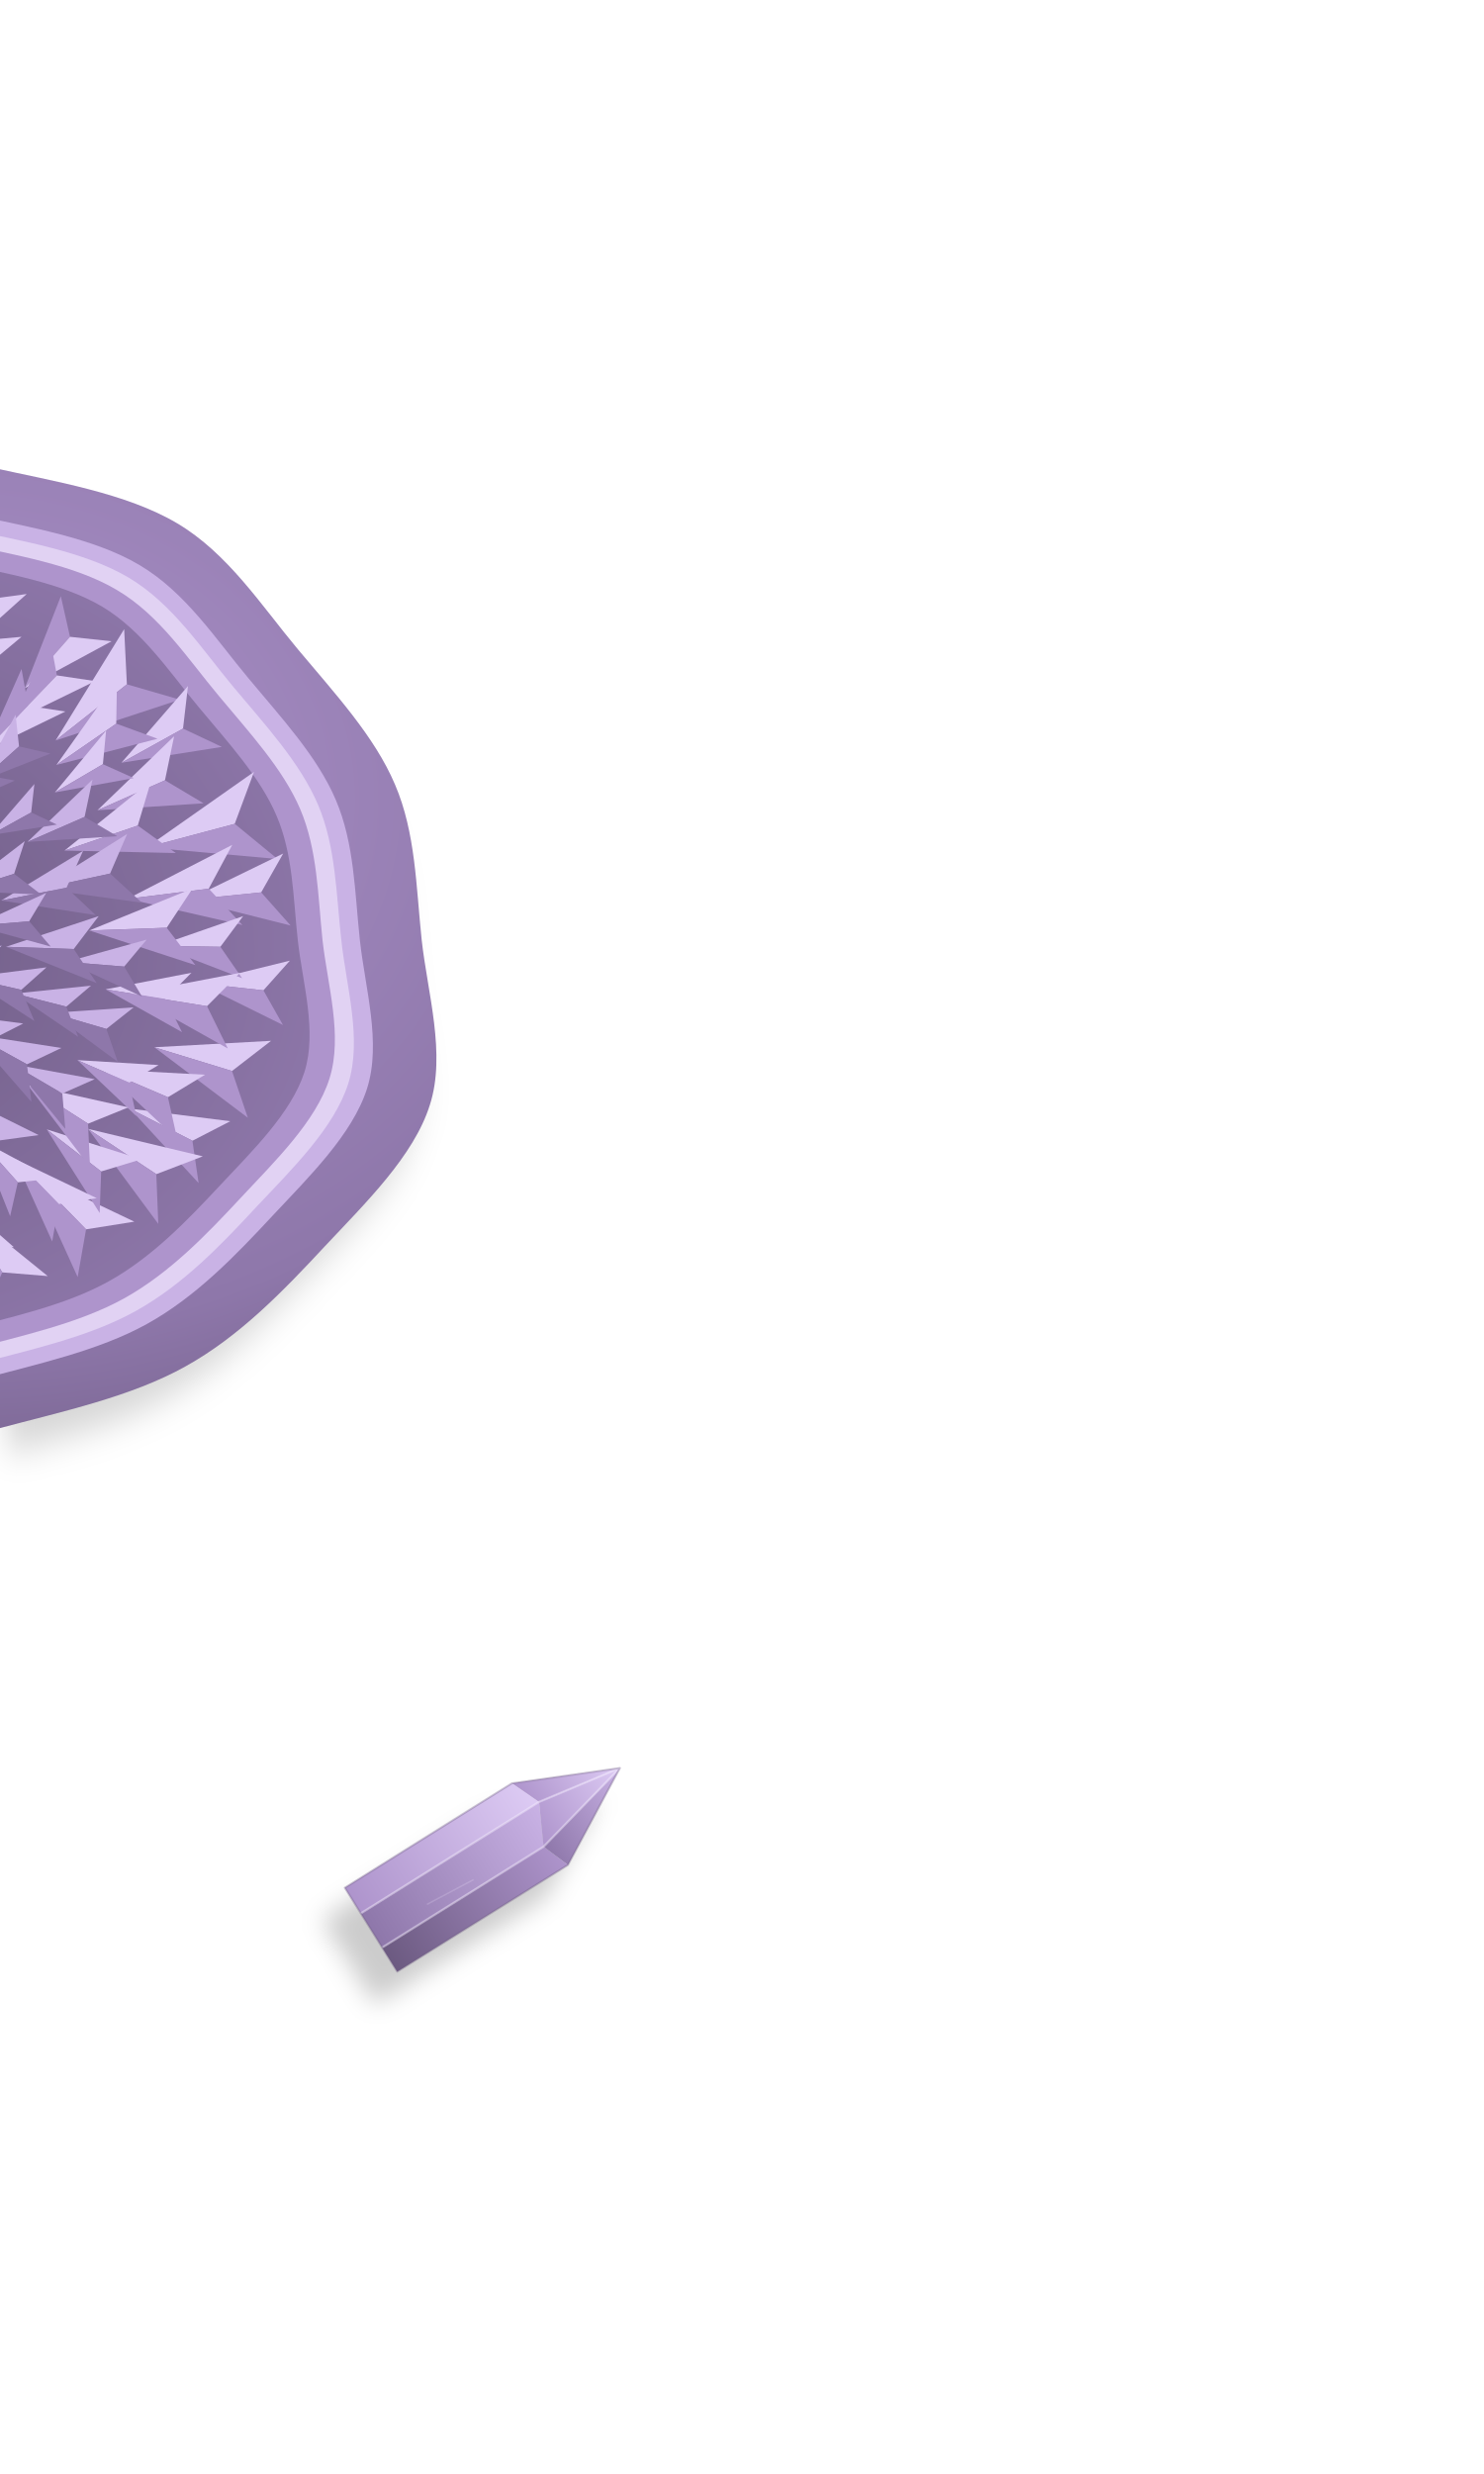
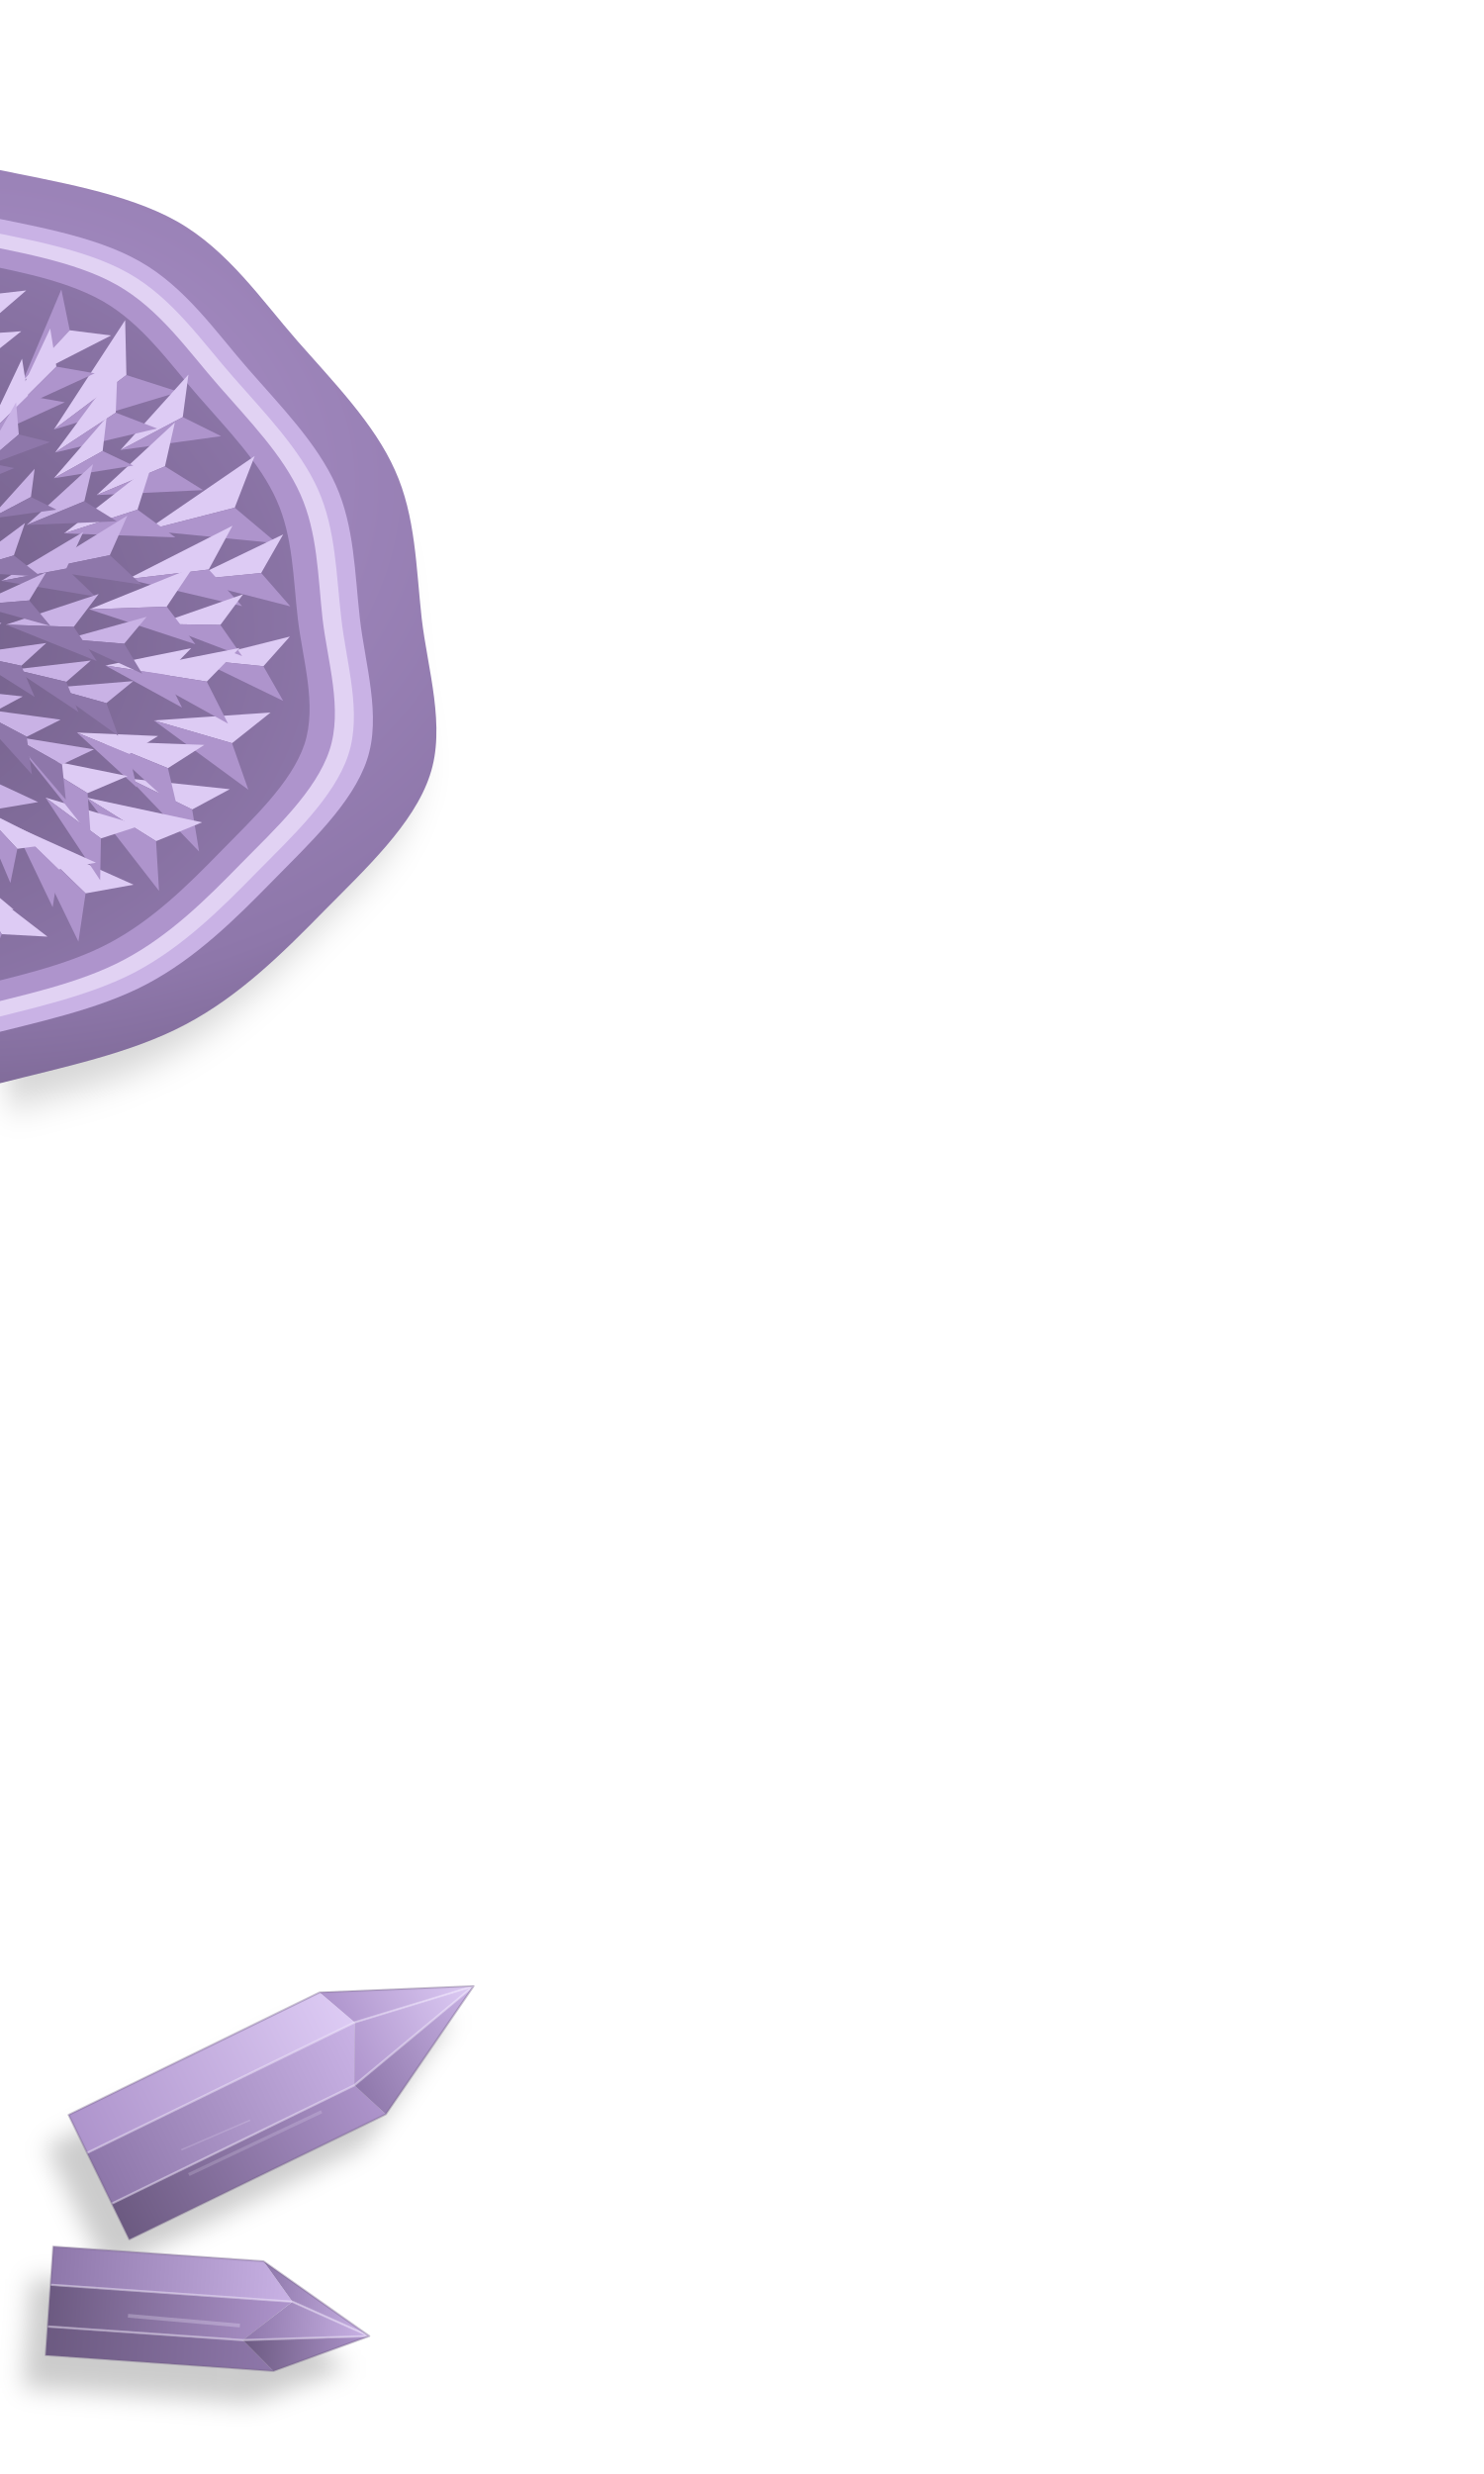
<svg xmlns="http://www.w3.org/2000/svg" viewBox="0 0 600 1000">
  <style>svg{background:#e8e1f0}.f-hi{fill:#f4ecff}.f-1{fill:#ddcbf4}.f-2{fill:#c9b2e5}.f-3{fill:#ae94cc}.f-4{fill:#8e77aa}.f-5{fill:#6c5a81}.f-eye{fill:#6c45a0}.k-hi{stroke:#f4ecff}.k-1{stroke:#ddcbf4}.k-2{stroke:#c9b2e5}.k-3{stroke:#ae94cc}.k-4{stroke:#8e77aa}.k-5{stroke:#6c5a81}.k-eye{stroke:#6c45a0}.s-hi{stop-color:#f4ecff}.s-1{stop-color:#ddcbf4}.s-2{stop-color:#c9b2e5}.s-3{stop-color:#ae94cc}.s-4{stop-color:#8e77aa}.s-5{stop-color:#6c5a81}.s-eye{stop-color:#6c45a0}</style>
  <defs>
    <radialGradient id="purple-2-rind" cx="0.62" cy="0.35" r="0.75" fx="0.62" fy="0.35">
      <stop offset="0" class="s-3" />
      <stop offset="0.7" class="s-4" />
      <stop offset="1" class="s-5" />
    </radialGradient>
    <radialGradient id="purple-2-cav" cx="0.5" cy="0.5" r="0.55" fx="0.5" fy="0.5">
      <stop offset="0" class="s-5" />
      <stop offset="1" class="s-4" />
    </radialGradient>
    <g id="purple-2-i1">
-       <g transform="translate(-80 380)">
-         <path d="M250.5 0C252.9 21.6 260.4 46 253.8 66.6C247.3 87.3 227.7 106.3 211.2 123.9C194.7 141.6 177 160.1 155 172.3C133 184.6 105.2 190.5 79.4 197.4C53.6 204.4 26.7 213.4 0 214.1C-26.7 214.7 -54.4 207.5 -81 201.5C-107.7 195.4 -139.3 191.3 -159.9 177.8C-180.5 164.2 -191.8 139.4 -204.6 120.1C-217.5 100.8 -228.1 82.2 -236.8 62.2C-245.6 42.1 -254.1 21.5 -257 0C-260 -21.5 -262.7 -46.5 -254.5 -66.8C-246.4 -87.2 -224.1 -103.8 -208.1 -122.1C-192.1 -140.3 -179.9 -163.4 -158.6 -176.3C-137.2 -189.1 -106.6 -195 -80.2 -199.2C-53.7 -203.5 -26.2 -203.2 0 -201.8C26.2 -200.4 51.6 -196.5 76.8 -191C102.1 -185.4 131 -180.7 151.6 -168.5C172.2 -156.3 185.7 -135.2 200.4 -117.6C215.1 -100 231.4 -82.5 239.7 -62.9C248.1 -43.3 248.2 -21.6 250.5 0Z" fill="url(#purple-2-rind)" />
-         <path d="M225.5 0C227.6 19.4 234.3 41.4 228.4 60C222.5 78.5 204.9 95.7 190.1 111.5C175.3 127.4 159.3 144.1 139.5 155.1C119.7 166.1 94.7 171.4 71.5 177.7C48.2 183.9 24.1 192 0 192.7C-24.1 193.3 -49 186.8 -72.9 181.3C-96.9 175.9 -125.4 172.2 -143.9 160C-162.5 147.8 -172.6 125.4 -184.2 108.1C-195.7 90.7 -205.3 74 -213.1 55.9C-221 37.9 -228.7 19.3 -231.3 0C-234 -19.3 -236.4 -41.8 -229.1 -60.1C-221.7 -78.4 -201.7 -93.5 -187.3 -109.9C-172.9 -126.3 -161.9 -147.1 -142.7 -158.6C-123.5 -170.2 -95.9 -175.5 -72.1 -179.3C-48.4 -183.1 -23.5 -182.9 0 -181.6C23.5 -180.4 46.4 -176.9 69.1 -171.9C91.9 -166.9 117.9 -162.6 136.4 -151.6C155 -140.6 167.2 -121.7 180.4 -105.9C193.6 -90 208.3 -74.3 215.8 -56.6C223.3 -39 223.4 -19.4 225.5 0Z" class="f-2" />
-         <path d="M218 0C220 18.8 226.5 40 220.8 58C215.1 75.9 198.1 92.5 183.7 107.8C169.4 123.2 154 139.3 134.9 149.9C115.7 160.6 91.6 165.7 69.1 171.7C46.6 177.8 23.3 185.6 0 186.2C-23.3 186.8 -47.3 180.5 -70.5 175.3C-93.7 170 -121.2 166.5 -139.1 154.7C-157 142.9 -166.9 121.2 -178 104.5C-189.2 87.7 -198.4 71.5 -206 54.1C-213.6 36.7 -221 18.7 -223.6 0C-226.2 -18.7 -228.6 -40.4 -221.5 -58.1C-214.4 -75.8 -194.9 -90.3 -181 -106.2C-167.1 -122.1 -156.5 -142.2 -137.9 -153.4C-119.4 -164.5 -92.7 -169.6 -69.7 -173.3C-46.7 -177 -22.8 -176.8 0 -175.6C22.8 -174.4 44.9 -171 66.8 -166.1C88.8 -161.3 113.9 -157.2 131.9 -146.6C149.8 -136 161.6 -117.6 174.4 -102.3C187.2 -87 201.3 -71.8 208.6 -54.7C215.8 -37.7 215.9 -18.8 218 0Z" class="f-hi" opacity=".55" />
-         <path d="M210.4 0C212.4 18.1 218.7 38.6 213.2 56C207.7 73.3 191.2 89.3 177.4 104.1C163.6 118.9 148.7 134.5 130.2 144.8C111.8 155 88.4 160 66.7 165.8C45 171.7 22.5 179.2 0 179.8C-22.5 180.4 -45.7 174.3 -68.1 169.2C-90.5 164.2 -117 160.7 -134.3 149.3C-151.6 137.9 -161.1 117.1 -171.9 100.9C-182.7 84.7 -191.6 69 -198.9 52.2C-206.3 35.4 -213.4 18.1 -215.9 0C-218.4 -18.1 -220.7 -39 -213.8 -56.1C-207 -73.2 -188.2 -87.2 -174.8 -102.6C-161.3 -117.9 -151.1 -137.3 -133.2 -148.1C-115.3 -158.9 -89.5 -163.8 -67.3 -167.4C-45.1 -170.9 -22 -170.7 0 -169.5C22 -168.4 43.3 -165.1 64.5 -160.4C85.7 -155.7 110 -151.8 127.3 -141.5C144.6 -131.3 156 -113.6 168.4 -98.8C180.7 -84 194.4 -69.3 201.4 -52.9C208.4 -36.4 208.5 -18.1 210.4 0Z" class="f-3" />
-         <path d="M200.4 0C202.3 17.3 208.3 36.8 203.1 53.3C197.8 69.8 182.1 85.1 169 99.1C155.8 113.2 141.6 128.1 124 137.9C106.4 147.7 84.2 152.4 63.5 157.9C42.9 163.5 21.4 170.7 0 171.2C-21.4 171.8 -43.5 166 -64.8 161.2C-86.2 156.3 -111.4 153.1 -127.9 142.2C-144.4 131.4 -153.5 111.5 -163.7 96.1C-174 80.7 -182.5 65.7 -189.5 49.7C-196.5 33.7 -203.3 17.2 -205.6 0C-208 -17.2 -210.2 -37.2 -203.6 -53.4C-197.1 -69.7 -179.2 -83.1 -166.4 -97.7C-153.6 -112.3 -143.9 -130.7 -126.8 -141C-109.8 -151.3 -85.3 -156 -64.1 -159.4C-43 -162.8 -20.9 -162.6 0 -161.4C20.9 -160.3 41.2 -157.2 61.5 -152.8C81.7 -148.3 104.8 -144.6 121.3 -134.8C137.7 -125 148.6 -108.2 160.4 -94.1C172.1 -80 185.1 -66 191.8 -50.3C198.5 -34.7 198.5 -17.3 200.4 0Z" fill="url(#purple-2-cav)" />
-         <path d="M173.1 73.2L132.5 68.1L157.8 81.1Z" class="f-1" />
-         <path d="M160.3 98.2L132.5 68.1L157.8 81.1Z" class="f-3" />
-         <path d="M162 87.4L115.6 76.3L143.2 94.6Z" class="f-1" />
-         <path d="M144 114.7L115.6 76.3L143.2 94.6Z" class="f-3" />
-         <path d="M134.3 113.8L92.1 93.7L114.8 116.9Z" class="f-1" />
-         <path d="M111.4 136.2L92.1 93.7L114.8 116.9Z" class="f-3" />
-         <path d="M99.3 135.8L65.2 108.2L80.9 134.3Z" class="f-1" />
-         <path d="M73.5 151.3L65.2 108.2L80.9 134.3Z" class="f-3" />
-         <path d="M65.2 -153.4L59.4 -111.7L73.2 -137.5Z" class="f-3" />
-         <path d="M90.8 -139.9L59.4 -111.7L73.2 -137.5Z" class="f-1" />
-         <path d="M104.6 -139L90 -101.8L108.3 -122.6Z" class="f-3" />
-         <path d="M125.1 -120.8L90 -101.8L108.3 -122.6Z" class="f-1" />
-         <path d="M130.2 -125.7L102.5 -80.7L131.3 -103.4Z" class="f-1" />
-         <path d="M152.7 -97.2L102.5 -80.7L131.3 -103.4Z" class="f-3" />
-         <path d="M156 -102.7L129.1 -71.7L154 -85.5Z" class="f-1" />
-         <path d="M169.7 -78.1L129.1 -71.7L154 -85.5Z" class="f-3" />
-         <path d="M182.7 -68L139.3 -37.5L174.9 -47Z" class="f-1" />
-         <path d="M192.2 -32.8L139.3 -37.5L174.9 -47Z" class="f-3" />
-         <path d="M194.5 -35L156.1 -16.3L185.6 -19.3Z" class="f-1" />
-         <path d="M197.5 -5.9L156.1 -16.3L185.6 -19.3Z" class="f-3" />
-         <path d="M197.2 8.3L160.2 17.4L186.5 20.3Z" class="f-1" />
-         <path d="M194.4 34.3L160.2 17.4L186.5 20.3Z" class="f-3" />
-         <path d="M189.6 40.7L142.4 43.3L173.8 52.9Z" class="f-1" />
-         <path d="M180.2 71.8L142.4 43.3L173.8 52.9Z" class="f-3" />
-         <path d="M162.9 54.4L121.5 52.2L147.9 63.5Z" class="f-1" />
-         <path d="M151.7 80.6L121.5 52.2L147.9 63.5Z" class="f-3" />
-         <path d="M137.1 88.6L98.9 76.5L120.9 93.5Z" class="f-1" />
-         <path d="M120.3 110.3L98.9 76.5L120.9 93.5Z" class="f-3" />
-         <path d="M119.1 104.3L86.1 88.5L103.8 106.7Z" class="f-1" />
-         <path d="M101.1 121.8L86.1 88.5L103.8 106.7Z" class="f-3" />
-         <path d="M85.6 124.1L51.9 94.6L66.9 121.9Z" class="f-1" />
-         <path d="M58.7 138.9L51.9 94.6L66.9 121.9Z" class="f-3" />
-         <path d="M62.4 -137.9L54.7 -94.2L70.1 -120.9Z" class="f-3" />
-         <path d="M88.7 -122.6L54.7 -94.2L70.1 -120.9Z" class="f-1" />
-         <path d="M100.1 -122.4L85.1 -88.4L103 -107Z" class="f-3" />
-         <path d="M118.5 -104.7L85.1 -88.4L103 -107Z" class="f-1" />
-         <path d="M127.3 -105.3L102.8 -70.8L127 -87.5Z" class="f-1" />
-         <path d="M143.7 -81.4L102.8 -70.8L127 -87.5Z" class="f-3" />
-         <path d="M150.4 -82.4L119.4 -52.5L146.7 -64.6Z" class="f-1" />
-         <path d="M162.3 -55.3L119.4 -52.5L146.7 -64.6Z" class="f-3" />
-         <path d="M173.9 -38.5L131.6 -16.7L164.4 -20.8Z" class="f-1" />
-         <path d="M178 -6.1L131.6 -16.7L164.4 -20.8Z" class="f-3" />
-         <path d="M178.3 -9.7L143.8 2.3L169.1 2.7Z" class="f-1" />
-         <path d="M177.9 15.4L143.8 2.3L169.1 2.7Z" class="f-3" />
-         <path d="M177.1 13.2L132.7 21.7L163.7 26.7Z" class="f-1" />
-         <path d="M172.1 43.8L132.7 21.7L163.7 26.7Z" class="f-3" />
-         <path d="M144.1 50.5L111.3 48.5L132.2 57.6Z" class="f-1" />
-         <path d="M135.1 71.1L111.3 48.5L132.2 57.6Z" class="f-3" />
-         <path d="M131.9 67.6L91.1 58.5L115.6 74.2Z" class="f-1" />
-         <path d="M116.4 91.8L91.1 58.5L115.6 74.2Z" class="f-3" />
-         <path d="M101.1 96.4L71.8 80.6L87.2 97.9Z" class="f-1" />
-         <path d="M84.1 111.6L71.8 80.6L87.2 97.9Z" class="f-3" />
-         <path d="M54.6 -123.1L48 -84.1L61.6 -107.9Z" class="f-3" />
-         <path d="M78.2 -109.6L48 -84.1L61.6 -107.9Z" class="f-1" />
-         <path d="M88.7 -109.6L74.1 -76.7L91.4 -94.7Z" class="f-3" />
-         <path d="M106.4 -92.4L74.1 -76.7L91.4 -94.7Z" class="f-1" />
-         <path d="M122.9 -84.7L102.2 -59.7L121.6 -71.1Z" class="f-1" />
-         <path d="M134.1 -65.5L102.2 -59.7L121.6 -71.1Z" class="f-3" />
-         <path d="M141.1 -64.4L106.1 -36.2L135.7 -46.3Z" class="f-1" />
-         <path d="M151.1 -35.2L106.1 -36.2L135.7 -46.3Z" class="f-3" />
-         <path d="M157.9 -20.9L116.1 -3.9L147.4 -5Z" class="f-1" />
-         <path d="M159 10.1L116.1 -3.9L147.4 -5Z" class="f-3" />
-         <path d="M157.4 13.2L122.7 19.9L146.9 23.8Z" class="f-1" />
-         <path d="M153.6 37.2L122.7 19.9L146.9 23.8Z" class="f-3" />
-         <path d="M134 27.2L100.8 29.4L123 35.9Z" class="f-2" />
-         <path d="M127.6 49.2L100.8 29.4L123 35.9Z" class="f-4" />
-         <path d="M118.3 56.2L84.9 50.1L105.2 62Z" class="f-2" />
-         <path d="M106.4 76.3L84.9 50.1L105.2 62Z" class="f-4" />
-         <path d="M95.6 78.8L56.3 59.3L77.3 81.3Z" class="f-2" />
-         <path d="M73.8 99.5L56.3 59.3L77.3 81.3Z" class="f-4" />
-         <path d="M53.6 -106.8L44.5 -67.9L59.7 -91.1Z" class="f-4" />
-         <path d="M76.5 -91.8L44.5 -67.9L59.7 -91.1Z" class="f-2" />
-         <path d="M86.3 -91.1L71.8 -64.1L87.7 -78.3Z" class="f-2" />
-         <path d="M100.4 -75.4L71.8 -64.1L87.7 -78.3Z" class="f-4" />
-         <path d="M117.4 -64.9L91.1 -39.7L114.2 -49.8Z" class="f-2" />
-         <path d="M127.4 -42L91.1 -39.7L114.2 -49.8Z" class="f-4" />
-         <path d="M131.4 -42.9L96.3 -20.8L124.5 -26.9Z" class="f-2" />
-         <path d="M137.4 -15.1L96.3 -20.8L124.5 -26.9Z" class="f-4" />
-         <path d="M139.3 -0.2L106.9 8.8L130.2 10.7Z" class="f-2" />
-         <path d="M137.4 22.8L106.9 8.8L130.2 10.7Z" class="f-4" />
-         <path d="M116.8 18.4L85.9 21.6L106.8 26.9Z" class="f-2" />
-         <path d="M111.6 39.1L85.9 21.6L106.8 26.9Z" class="f-4" />
-         <path d="M104.8 43.6L68.8 38L90.9 50.2Z" class="f-2" />
-         <path d="M92.7 65.4L68.8 38L90.9 50.2Z" class="f-4" />
-         <path d="M75.4 73.1L50.8 59.3L63.5 74.2Z" class="f-2" />
-         <path d="M60.7 85.8L50.8 59.3L63.5 74.2Z" class="f-4" />
-         <path d="M67.2 -83.9L50 -48.5L69.6 -67.5Z" class="f-2" />
-         <path d="M86 -64.5L50 -48.5L69.6 -67.5Z" class="f-4" />
-         <path d="M93.9 -63.1L76 -42.4L92.6 -51.6Z" class="f-2" />
-         <path d="M103 -46.7L76 -42.4L92.6 -51.6Z" class="f-4" />
-         <path d="M113.6 -36.1L80.5 -16L106.9 -21.2Z" class="f-2" />
-         <path d="M118.7 -10.1L80.5 -16L106.9 -21.2Z" class="f-4" />
-         <path d="M119.9 -9.7L82.4 2.7L109.8 3.6Z" class="f-2" />
-         <path d="M119.1 17.4L82.4 2.7L109.8 3.6Z" class="f-4" />
-         <path d="M98.8 11L66.7 15.1L88.6 20.1Z" class="f-2" />
-         <path d="M93.9 32.7L66.7 15.1L88.6 20.1Z" class="f-4" />
-         <path d="M89.4 33.7L57.1 29.5L77.2 39.9Z" class="f-2" />
-         <path d="M79.2 53.5L57.1 29.5L77.2 39.9Z" class="f-4" />
-         <path d="M61.2 62.2L34 44.8L47.6 62.6Z" class="f-2" />
-         <path d="M43.5 75.6L34 44.8L47.6 62.6Z" class="f-4" />
-         <path d="M59.3 -68.6L43.9 -39.6L60.9 -54.8Z" class="f-2" />
-         <path d="M74.4 -51.8L43.9 -39.6L60.9 -54.8Z" class="f-4" />
-         <path d="M90 -40L63.8 -19.9L85.7 -26.8Z" class="f-2" />
-         <path d="M96.7 -18.4L63.8 -19.9L85.7 -26.8Z" class="f-4" />
-         <path d="M98.7 -19.1L69.8 -5.8L91.8 -7.6Z" class="f-2" />
-         <path d="M100.5 2.6L69.8 -5.8L91.8 -7.6Z" class="f-4" />
-         <path d="M80.7 2.2L55.5 7.6L73.2 10.1Z" class="f-2" />
-         <path d="M78.2 19.7L55.5 7.6L73.2 10.1Z" class="f-4" />
-         <path d="M71.6 27.5L38.1 21.8L58.5 33.5Z" class="f-2" />
-         <path d="M60 47.7L38.1 21.8L58.5 33.5Z" class="f-4" />
-         <path d="M59 -47.7L41.5 -25.6L58.2 -35.9Z" class="f-2" />
-         <path d="M69.2 -31.2L41.5 -25.6L58.2 -35.9Z" class="f-4" />
-         <path d="M76.9 -23.6L53.8 -10L72.1 -13.3Z" class="f-2" />
-         <path d="M80.2 -5.5L53.8 -10L72.1 -13.3Z" class="f-4" />
-         <path d="M61.2 2.1L36.1 6.5L53.5 9.6Z" class="f-3" />
-         <path d="M58.1 19.3L36.1 6.5L53.5 9.6Z" class="f-5" />
-         <path d="M54.6 -25.8L34.3 -10.4L51.2 -15.6Z" class="f-3" />
-         <path d="M59.7 -9L34.3 -10.4L51.2 -15.6Z" class="f-5" />
+       <g transform="translate(-80 250)">
+         <path d="M250.5 0C252.9 20.6 260.4 43.8 253.8 63.4C247.3 83.1 227.7 101.3 211.2 118C194.7 134.8 177 152.5 155 164.1C133 175.8 105.2 181.4 79.4 188C53.6 194.6 26.7 203.2 0 203.9C-26.7 204.5 -54.4 197.6 -81 191.9C-107.7 186.1 -139.3 182.2 -159.9 169.3C-180.5 156.4 -191.8 132.7 -204.6 114.4C-217.5 96 -228.1 78.3 -236.8 59.2C-245.6 40.1 -254.1 20.5 -257 0C-260 -20.5 -262.7 -44.2 -254.5 -63.6C-246.4 -83 -224.1 -98.9 -208.1 -116.3C-192.1 -133.7 -179.9 -155.6 -158.6 -167.9C-137.2 -180.1 -106.6 -185.7 -80.2 -189.8C-53.7 -193.8 -26.2 -193.5 0 -192.2C26.2 -190.9 51.6 -187.1 76.8 -181.9C102.1 -176.6 131 -172.1 151.6 -160.5C172.2 -148.8 185.7 -128.8 200.4 -112C215.1 -95.3 231.4 -78.6 239.7 -59.9C248.1 -41.3 248.2 -20.6 250.5 0Z" fill="url(#purple-2-rind)" />
+         <path d="M225.5 0C227.6 18.5 234.3 39.4 228.4 57.1C222.5 74.8 204.9 91.1 190.1 106.2C175.3 121.3 159.3 137.2 139.5 147.7C119.7 158.2 94.7 163.2 71.5 169.2C48.2 175.2 24.1 182.9 0 183.5C-24.1 184.1 -49 177.9 -72.9 172.7C-96.9 167.5 -125.4 164 -143.9 152.4C-162.5 140.7 -172.6 119.4 -184.2 102.9C-195.7 86.4 -205.3 70.4 -213.1 53.3C-221 36.1 -228.7 18.4 -231.3 0C-234 -18.4 -236.4 -39.8 -229.1 -57.3C-221.7 -74.7 -201.7 -89 -187.3 -104.7C-172.9 -120.3 -161.9 -140.1 -142.7 -151.1C-123.5 -162.1 -95.9 -167.1 -72.1 -170.8C-48.4 -174.4 -23.5 -174.2 0 -173C23.5 -171.8 46.4 -168.4 69.1 -163.7C91.9 -158.9 117.9 -154.9 136.4 -144.4C155 -133.9 167.2 -115.9 180.4 -100.8C193.6 -85.7 208.3 -70.7 215.8 -53.9C223.3 -37.1 223.4 -18.5 225.5 0Z" class="f-2" />
+         <path d="M218 0C220 17.9 226.5 38.1 220.8 55.2C215.1 72.3 198.1 88.1 183.7 102.7C169.4 117.3 154 132.6 134.9 142.8C115.7 152.9 91.6 157.8 69.1 163.6C46.6 169.3 23.3 176.8 0 177.4C-23.3 177.9 -47.3 171.9 -70.5 166.9C-93.7 161.9 -121.2 158.5 -139.1 147.3C-157 136.1 -166.9 115.5 -178 99.5C-189.2 83.5 -198.4 68.1 -206 51.5C-213.6 34.9 -221 17.8 -223.6 0C-226.2 -17.8 -228.6 -38.5 -221.5 -55.4C-214.4 -72.2 -194.9 -86 -181 -101.2C-167.1 -116.3 -156.5 -135.4 -137.9 -146.1C-119.4 -156.7 -92.7 -161.6 -69.7 -165.1C-46.7 -168.6 -22.8 -168.4 0 -167.2C22.8 -166.1 44.9 -162.8 66.8 -158.2C88.8 -153.6 113.9 -149.7 131.9 -139.6C149.8 -129.5 161.6 -112 174.4 -97.5C187.2 -82.9 201.3 -68.4 208.6 -52.1C215.8 -35.9 215.9 -17.9 218 0Z" class="f-hi" opacity=".55" />
+         <path d="M210.4 0C212.4 17.3 218.7 36.8 213.2 53.3C207.7 69.8 191.2 85.1 177.4 99.1C163.6 113.2 148.7 128.1 130.2 137.9C111.8 147.7 88.4 152.4 66.7 157.9C45 163.5 22.5 170.7 0 171.2C-22.5 171.8 -45.7 166 -68.1 161.2C-90.5 156.3 -117 153.1 -134.3 142.2C-151.6 131.4 -161.1 111.5 -171.9 96.1C-182.7 80.7 -191.6 65.7 -198.9 49.7C-206.3 33.7 -213.4 17.2 -215.9 0C-218.4 -17.2 -220.7 -37.2 -213.8 -53.4C-207 -69.7 -188.2 -83.1 -174.8 -97.7C-161.3 -112.3 -151.1 -130.7 -133.2 -141C-115.3 -151.3 -89.5 -156 -67.3 -159.4C-45.1 -162.8 -22 -162.6 0 -161.4C22 -160.3 43.3 -157.2 64.5 -152.8C85.7 -148.3 110 -144.6 127.3 -134.8C144.6 -125 156 -108.2 168.4 -94.1C180.7 -80 194.4 -66 201.4 -50.3C208.4 -34.7 208.5 -17.3 210.4 0Z" class="f-3" />
+         <path d="M200.4 0C202.3 16.4 208.3 35 203.1 50.8C197.8 66.5 182.1 81 169 94.4C155.8 107.9 141.6 122 124 131.3C106.4 140.6 84.2 145.1 63.5 150.4C42.9 155.7 21.4 162.6 0 163.1C-21.4 163.6 -43.5 158.1 -64.8 153.5C-86.2 148.9 -111.4 145.8 -127.9 135.4C-144.4 125.1 -153.5 106.2 -163.7 91.5C-174 76.8 -182.5 62.6 -189.5 47.4C-196.5 32.1 -203.3 16.4 -205.6 0C-208 -16.4 -210.2 -35.4 -203.6 -50.9C-197.1 -66.4 -179.2 -79.1 -166.4 -93C-153.6 -106.9 -143.9 -124.5 -126.8 -134.3C-109.8 -144.1 -85.3 -148.6 -64.1 -151.8C-43 -155 -20.9 -154.8 0 -153.8C20.9 -152.7 41.2 -149.7 61.5 -145.5C81.7 -141.3 104.8 -137.7 121.3 -128.4C137.7 -119.1 148.6 -103 160.4 -89.6C172.1 -76.2 185.1 -62.9 191.8 -47.9C198.5 -33 198.5 -16.4 200.4 0Z" fill="url(#purple-2-cav)" />
+         <path d="M172.9 69L132.2 64.7L157.7 77.2Z" class="f-1" />
+         <path d="M160.5 94.2L132.2 64.7L157.7 77.2Z" class="f-3" />
+         <path d="M161.7 82.4L115 72.4L143.1 90Z" class="f-1" />
+         <path d="M144.3 110.1L115 72.4L143.1 90Z" class="f-3" />
+         <path d="M134 107.6L91.3 88.5L114.6 111.1Z" class="f-1" />
+         <path d="M111.7 130.6L91.3 88.5L114.6 111.1Z" class="f-3" />
+         <path d="M99.2 128.6L64.4 101.8L80.7 127.6Z" class="f-1" />
+         <path d="M73.7 144.7L64.4 101.8L80.7 127.6Z" class="f-3" />
+         <path d="M65.4 -146.7L58.7 -105.1L73 -130.6Z" class="f-3" />
+         <path d="M90.6 -132.6L58.7 -105.1L73 -130.6Z" class="f-1" />
+         <path d="M104.8 -133L89.3 -96.2L108.2 -116.5Z" class="f-3" />
+         <path d="M124.9 -114.4L89.3 -96.2L108.2 -116.5Z" class="f-1" />
+         <path d="M130.6 -120.6L101.8 -76.4L131.1 -98.4Z" class="f-1" />
+         <path d="M152.3 -91.6L101.8 -76.4L131.1 -98.4Z" class="f-3" />
+         <path d="M156.2 -98.6L128.7 -68.1L153.9 -81.4Z" class="f-1" />
+         <path d="M169.4 -73.7L128.7 -68.1L153.9 -81.4Z" class="f-3" />
+         <path d="M183 -65.7L139.1 -35.6L174.9 -44.8Z" class="f-1" />
+         <path d="M192 -30.4L139.1 -35.6L174.9 -44.8Z" class="f-3" />
+         <path d="M194.5 -34L156.1 -15.5L185.6 -18.4Z" class="f-1" />
+         <path d="M197.4 -4.9L156.1 -15.5L185.6 -18.4Z" class="f-3" />
+         <path d="M197.2 7.3L160.1 16.6L186.5 19.3Z" class="f-1" />
+         <path d="M194.5 33.3L160.1 16.6L186.5 19.3Z" class="f-3" />
+         <path d="M189.4 38L142.2 41.2L173.8 50.4Z" class="f-1" />
+         <path d="M180.4 69.2L142.2 41.2L173.8 50.4Z" class="f-3" />
+         <path d="M162.6 51.1L121.2 49.6L147.9 60.5Z" class="f-1" />
+         <path d="M151.9 77.5L121.2 49.6L147.9 60.5Z" class="f-3" />
+         <path d="M136.8 83.7L98.4 72.4L120.8 88.9Z" class="f-1" />
+         <path d="M120.5 105.8L98.4 72.4L120.8 88.9Z" class="f-3" />
+         <path d="M118.8 98.7L85.5 83.7L103.7 101.4Z" class="f-1" />
+         <path d="M101.3 116.7L85.5 83.7L103.7 101.4Z" class="f-3" />
+         <path d="M85.5 117.6L51.2 88.8L66.7 115.7Z" class="f-1" />
+         <path d="M58.9 132.9L51.2 88.8L66.7 115.7Z" class="f-3" />
+         <path d="M62.6 -132L53.9 -88.5L69.9 -114.8Z" class="f-3" />
+         <path d="M88.6 -116.1L53.9 -88.5L69.9 -114.8Z" class="f-1" />
+         <path d="M100.3 -117.2L84.5 -83.6L102.8 -101.8Z" class="f-1" />
+         <path d="M118.3 -99.1L84.5 -83.6L102.8 -101.8Z" class="f-3" />
+         <path d="M127.5 -101.1L102.3 -67.1L126.8 -83.2Z" class="f-1" />
+         <path d="M143.5 -76.8L102.3 -67.1L126.8 -83.2Z" class="f-3" />
+         <path d="M150.7 -79.2L119.1 -49.9L146.7 -61.5Z" class="f-1" />
+         <path d="M162.1 -51.9L119.1 -49.9L146.7 -61.5Z" class="f-3" />
+         <path d="M174 -37.5L131.5 -15.9L164.4 -19.8Z" class="f-1" />
+         <path d="M177.9 -5L131.5 -15.9L164.4 -19.8Z" class="f-3" />
+         <path d="M178.3 -9.8L143.8 2.2L169.1 2.6Z" class="f-1" />
+         <path d="M177.9 15.2L143.8 2.2L169.1 2.6Z" class="f-3" />
+         <path d="M176.9 11.9L132.7 20.6L163.6 25.5Z" class="f-1" />
+         <path d="M172.2 42.5L132.7 20.6L163.6 25.5Z" class="f-3" />
+         <path d="M143.9 47.5L111.1 46.1L132.2 54.8Z" class="f-1" />
+         <path d="M135.3 68.3L111.1 46.1L132.2 54.8Z" class="f-3" />
+         <path d="M131.6 63.7L90.7 55.4L115.4 70.6Z" class="f-1" />
+         <path d="M116.7 88.1L90.7 55.4L115.4 70.6Z" class="f-3" />
+         <path d="M100.9 91.2L71.2 76.2L87 93.1Z" class="f-1" />
+         <path d="M84.2 106.9L71.2 76.2L87 93.1Z" class="f-3" />
+         <path d="M54.8 -117.8L47.3 -79L61.4 -102.5Z" class="f-3" />
+         <path d="M78 -103.8L47.3 -79L61.4 -102.5Z" class="f-1" />
+         <path d="M88.9 -105L73.5 -72.5L91.3 -90Z" class="f-1" />
+         <path d="M106.2 -87.4L73.5 -72.5L91.3 -90Z" class="f-3" />
+         <path d="M123.1 -81.3L101.8 -56.7L121.5 -67.7Z" class="f-1" />
+         <path d="M133.9 -61.8L101.8 -56.7L121.5 -67.7Z" class="f-3" />
+         <path d="M141.3 -62.1L105.9 -34.4L135.6 -44Z" class="f-1" />
+         <path d="M150.9 -32.8L105.9 -34.4L135.6 -44Z" class="f-3" />
+         <path d="M158 -20.6L116.1 -3.7L147.4 -4.8Z" class="f-1" />
+         <path d="M159 10.4L116.1 -3.7L147.4 -4.8Z" class="f-3" />
+         <path d="M157.3 12L122.6 19L146.9 22.7Z" class="f-1" />
+         <path d="M153.6 36L122.6 19L146.9 22.7Z" class="f-3" />
+         <path d="M133.9 25.3L100.7 28L123 34.2Z" class="f-2" />
+         <path d="M127.8 47.4L100.7 28L123 34.2Z" class="f-4" />
+         <path d="M118 52.9L84.6 47.5L105.1 59Z" class="f-2" />
+         <path d="M106.6 73.2L84.6 47.5L105.1 59Z" class="f-4" />
+         <path d="M95.4 74.2L55.6 55.7L77.1 77.3Z" class="f-2" />
+         <path d="M74.1 95.5L55.6 55.7L77.1 77.3Z" class="f-4" />
+         <path d="M53.7 -102.3L43.8 -63.6L59.5 -86.5Z" class="f-4" />
+         <path d="M76.3 -86.8L43.8 -63.6L59.5 -86.5Z" class="f-2" />
+         <path d="M86.5 -87.4L71.4 -60.6L87.6 -74.4Z" class="f-2" />
+         <path d="M100.2 -71.3L71.4 -60.6L87.6 -74.4Z" class="f-4" />
+         <path d="M117.6 -62.4L90.8 -37.8L114.1 -47.4Z" class="f-2" />
+         <path d="M127.2 -39.3L90.8 -37.8L114.1 -47.4Z" class="f-4" />
+         <path d="M131.5 -41.6L96.2 -19.8L124.4 -25.6Z" class="f-2" />
+         <path d="M137.2 -13.7L96.2 -19.8L124.4 -25.6Z" class="f-4" />
+         <path d="M139.3 -0.7L106.9 8.3L130.2 10.2Z" class="f-2" />
+         <path d="M137.5 22.3L106.9 8.3L130.2 10.2Z" class="f-4" />
+         <path d="M116.7 17L85.8 20.6L106.8 25.6Z" class="f-2" />
+         <path d="M111.7 37.8L85.8 20.6L106.8 25.6Z" class="f-4" />
+         <path d="M104.5 40.9L68.5 36L90.8 47.8Z" class="f-2" />
+         <path d="M92.9 63L68.5 36L90.8 47.8Z" class="f-4" />
+         <path d="M75.3 69.2L50.3 55.9L63.4 70.5Z" class="f-2" />
+         <path d="M60.8 82.1L50.3 55.9L63.4 70.5Z" class="f-4" />
+         <path d="M67.4 -80.6L49.4 -45.6L69.5 -64.1Z" class="f-2" />
+         <path d="M85.7 -60.8L49.4 -45.6L69.5 -64.1Z" class="f-4" />
+         <path d="M94 -60.5L75.8 -40.3L92.5 -49.1Z" class="f-2" />
+         <path d="M102.8 -44L75.8 -40.3L92.5 -49.1Z" class="f-4" />
+         <path d="M113.7 -35L80.5 -15.2L106.8 -20.2Z" class="f-2" />
+         <path d="M118.6 -8.9L80.5 -15.2L106.8 -20.2Z" class="f-4" />
+         <path d="M119.9 -9.9L82.4 2.5L109.8 3.4Z" class="f-2" />
+         <path d="M119.1 17.2L82.4 2.5L109.8 3.4Z" class="f-4" />
+         <path d="M98.7 9.9L66.6 14.4L88.6 19.1Z" class="f-2" />
+         <path d="M94 31.7L66.6 14.4L88.6 19.1Z" class="f-4" />
+         <path d="M89.2 31.5L56.8 28L77.1 38Z" class="f-2" />
+         <path d="M79.4 51.6L56.8 28L77.1 38Z" class="f-4" />
+         <path d="M61 58.7L33.4 41.9L47.4 59.5Z" class="f-2" />
+         <path d="M43.7 72.5L33.4 41.9L47.4 59.5Z" class="f-4" />
+         <path d="M59.5 -65.9L43.4 -37.3L60.7 -52.1Z" class="f-2" />
+         <path d="M74.2 -48.8L43.4 -37.3L60.7 -52.1Z" class="f-4" />
+         <path d="M90.1 -38.6L63.7 -19L85.6 -25.5Z" class="f-2" />
+         <path d="M96.6 -16.9L63.7 -19L85.6 -25.5Z" class="f-4" />
+         <path d="M98.7 -18.7L69.8 -5.5L91.8 -7.3Z" class="f-2" />
+         <path d="M100.4 3L69.8 -5.5L91.8 -7.3Z" class="f-4" />
+         <path d="M80.6 1.7L55.5 7.3L73.2 9.6Z" class="f-2" />
+         <path d="M78.3 19.2L55.5 7.3L73.2 9.6Z" class="f-4" />
+         <path d="M71.3 25.6L37.7 20.6L58.5 31.9Z" class="f-2" />
+         <path d="M60.2 46.1L37.7 20.6L58.5 31.9Z" class="f-4" />
+         <path d="M59.2 -45.9L41.2 -24.2L58.1 -34.1Z" class="f-2" />
+         <path d="M69 -29.2L41.2 -24.2L58.1 -34.1Z" class="f-4" />
+         <path d="M77 -22.9L53.7 -9.5L72.1 -12.7Z" class="f-2" />
+         <path d="M80.2 -4.8L53.7 -9.5L72.1 -12.7Z" class="f-4" />
+         <path d="M61.1 1.6L36.1 6.2L53.5 9.2Z" class="f-3" />
+         <path d="M58.2 18.8L36.1 6.2L53.5 9.2Z" class="f-5" />
+         <path d="M54.7 -25L34.2 -9.9L51.2 -14.8Z" class="f-3" />
+         <path d="M59.6 -8.2L34.2 -9.9L51.2 -14.8Z" class="f-5" />
      </g>
    </g>
    <filter id="purple-2-sh0.16-7" x="-30%" y="-30%" width="160%" height="160%">
      <feColorMatrix values="0 0 0 0 0 0 0 0 0 0 0 0 0 0 0 0 0 0 0.16 0" />
      <feGaussianBlur stdDeviation="7" />
    </filter>
    <linearGradient id="purple-2-pr-3-1" x1="0" y1="0" x2="1" y2="0">
      <stop offset="0" class="s-3" />
      <stop offset="1" class="s-1" />
    </linearGradient>
    <linearGradient id="purple-2-pt-3-1" x1="0" y1="0" x2="1" y2="0">
      <stop offset="0" class="s-3" />
      <stop offset="1" class="s-1" />
    </linearGradient>
    <linearGradient id="purple-2-pr-4-2" x1="0" y1="0" x2="1" y2="0">
      <stop offset="0" class="s-4" />
      <stop offset="1" class="s-2" />
    </linearGradient>
    <linearGradient id="purple-2-pr-5-3" x1="0" y1="0" x2="1" y2="0">
      <stop offset="0" class="s-5" />
      <stop offset="1" class="s-3" />
    </linearGradient>
    <linearGradient id="purple-2-pt-4-2" x1="0" y1="0" x2="1" y2="0">
      <stop offset="0" class="s-4" />
      <stop offset="1" class="s-2" />
    </linearGradient>
+     <linearGradient id="purple-2-pr-5-4" x1="0" y1="0" x2="1" y2="0">
+       <stop offset="0" class="s-5" />
+       <stop offset="1" class="s-4" />
+     </linearGradient>
+     <linearGradient id="purple-2-pt-5-3" x1="0" y1="0" x2="1" y2="0">
+       <stop offset="0" class="s-5" />
+       <stop offset="1" class="s-3" />
+     </linearGradient>
    <g id="purple-2-i2">
-       <g transform="translate(150 780) rotate(-32)">
-         <path d="M0 -20L79.7 -20L85 -7.8L0 -7.8Z" fill="url(#purple-2-pr-3-1)" />
-         <path d="M79.7 -20L120 -2.1L85 -7.8Z" fill="url(#purple-2-pt-3-1)" />
-         <path d="M0 -7.8L85 -7.8L77 8.5L0 8.5Z" fill="url(#purple-2-pr-4-2)" />
-         <path d="M85 -7.8L120 -2.1L77 8.5Z" fill="url(#purple-2-pt-3-1)" />
-         <path d="M0 8.5L77 8.5L81.4 20L0 20Z" fill="url(#purple-2-pr-5-3)" />
-         <path d="M77 8.5L120 -2.1L81.4 20Z" fill="url(#purple-2-pt-4-2)" />
-         <path d="M24.6 3.3L45.9 4.8" class="k-hi" fill="none" stroke-width="0.6" opacity="0.184" />
-         <path d="M0 -7.8L85 -7.8L120 -2.1M0 8.5L77 8.5L120 -2.1" class="k-hi" fill="none" stroke-width="0.9" opacity=".45" stroke-linejoin="round" />
-         <path d="M0 -20L79.7 -20L120 -2.1L81.4 20L0 20Z" class="k-5" fill="none" stroke-width="0.8" opacity=".35" stroke-linejoin="round" />
+       <g transform="translate(40 880) rotate(-26)">
+         <path d="M0 -28L112.9 -28L120.4 -10.9L0 -10.9Z" fill="url(#purple-2-pr-3-1)" />
+         <path d="M112.9 -28L170 -3L120.4 -10.9Z" fill="url(#purple-2-pt-3-1)" />
+         <path d="M0 -10.9L120.4 -10.9L109.1 11.9L0 11.9Z" fill="url(#purple-2-pr-4-2)" />
+         <path d="M120.4 -10.9L170 -3L109.1 11.9Z" fill="url(#purple-2-pt-3-1)" />
+         <path d="M0 11.9L109.1 11.9L115.4 28L0 28Z" fill="url(#purple-2-pr-5-3)" />
+         <path d="M109.1 11.9L170 -3L115.4 28Z" fill="url(#purple-2-pt-4-2)" />
+         <path d="M34.8 4.7L65 6.1" class="k-hi" fill="none" stroke-width="0.6" opacity="0.184" />
+         <path d="M33.1 15L92.5 15.7" class="k-hi" fill="none" stroke-width="1.3" opacity="0.181" />
+         <path d="M0 -10.9L120.4 -10.9L170 -3M0 11.9L109.1 11.9L170 -3" class="k-hi" fill="none" stroke-width="0.9" opacity=".45" stroke-linejoin="round" />
+         <path d="M0 -28L112.9 -28L170 -3L115.4 28L0 28Z" class="k-5" fill="none" stroke-width="0.8" opacity=".35" stroke-linejoin="round" />
+       </g>
+       <g transform="translate(20 930) rotate(4)">
+         <path d="M0 -22L85.2 -22L98 -6.5L0 -6.5Z" fill="url(#purple-2-pr-4-2)" />
+         <path d="M85.2 -22L130 5.2L98 -6.5Z" fill="url(#purple-2-pt-4-2)" />
+         <path d="M0 -6.5L98 -6.5L79.1 10.4L0 10.4Z" fill="url(#purple-2-pr-5-3)" />
+         <path d="M98 -6.5L130 5.2L79.1 10.4Z" fill="url(#purple-2-pt-4-2)" />
+         <path d="M0 10.4L79.1 10.4L92.3 22L0 22Z" fill="url(#purple-2-pr-5-4)" />
+         <path d="M79.1 10.4L130 5.2L92.3 22Z" fill="url(#purple-2-pt-5-3)" />
+         <path d="M32.1 3.8L77.5 4.6" class="k-hi" fill="none" stroke-width="1.5" opacity="0.268" />
+         <path d="M0 -6.5L98 -6.5L130 5.2M0 10.4L79.1 10.4L130 5.2" class="k-hi" fill="none" stroke-width="0.9" opacity=".45" stroke-linejoin="round" />
+         <path d="M0 -22L85.2 -22L130 5.2L92.3 22L0 22Z" class="k-5" fill="none" stroke-width="0.8" opacity=".35" stroke-linejoin="round" />
      </g>
    </g>
    <filter id="purple-2-sh0.2-5" x="-30%" y="-30%" width="160%" height="160%">
      <feColorMatrix values="0 0 0 0 0 0 0 0 0 0 0 0 0 0 0 0 0 0 0.2 0" />
      <feGaussianBlur stdDeviation="5" />
    </filter>
  </defs>
-   <g class="wp-item" data-pivot="-320 380">
+   <g class="wp-item" data-pivot="-320 250">
    <use href="#purple-2-i1" filter="url(#purple-2-sh0.16-7)" transform="translate(-9 13)" />
    <use href="#purple-2-i1" />
  </g>
-   <g class="wp-item" data-pivot="-300 780">
+   <g class="wp-item" data-pivot="-300 860">
    <use href="#purple-2-i2" filter="url(#purple-2-sh0.2-5)" transform="translate(-9 13)" />
    <use href="#purple-2-i2" />
  </g>
</svg>
